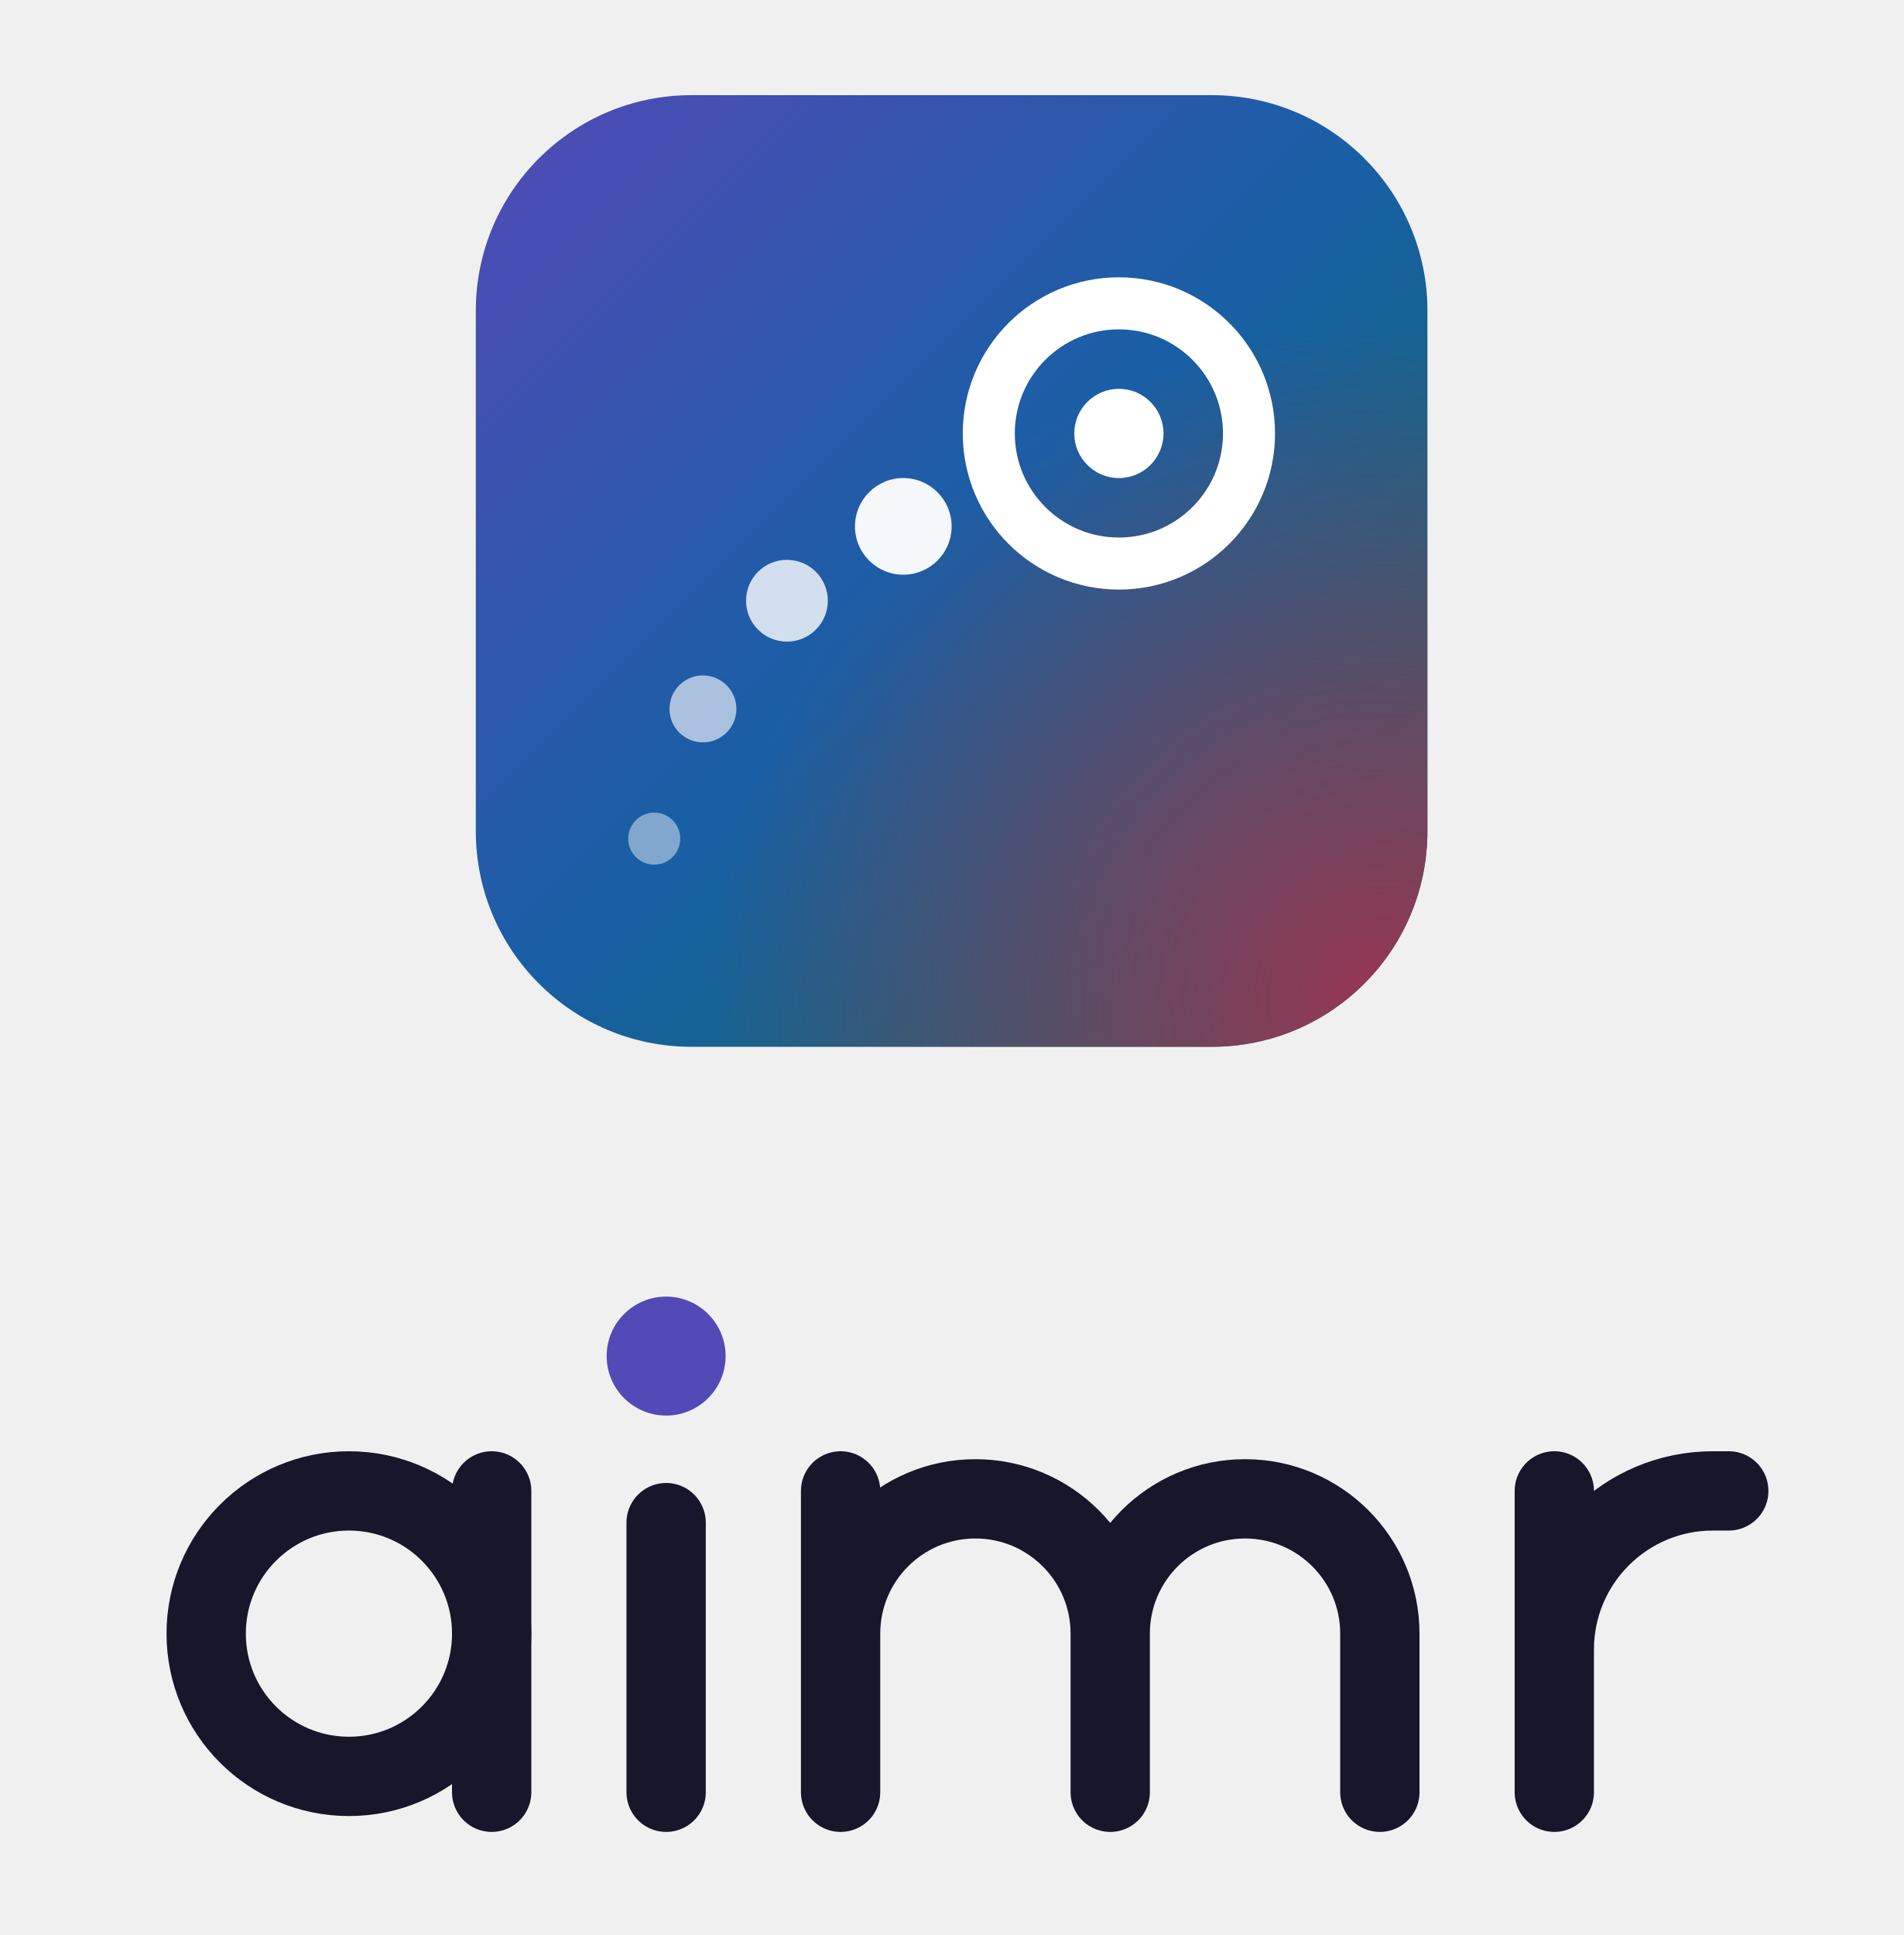
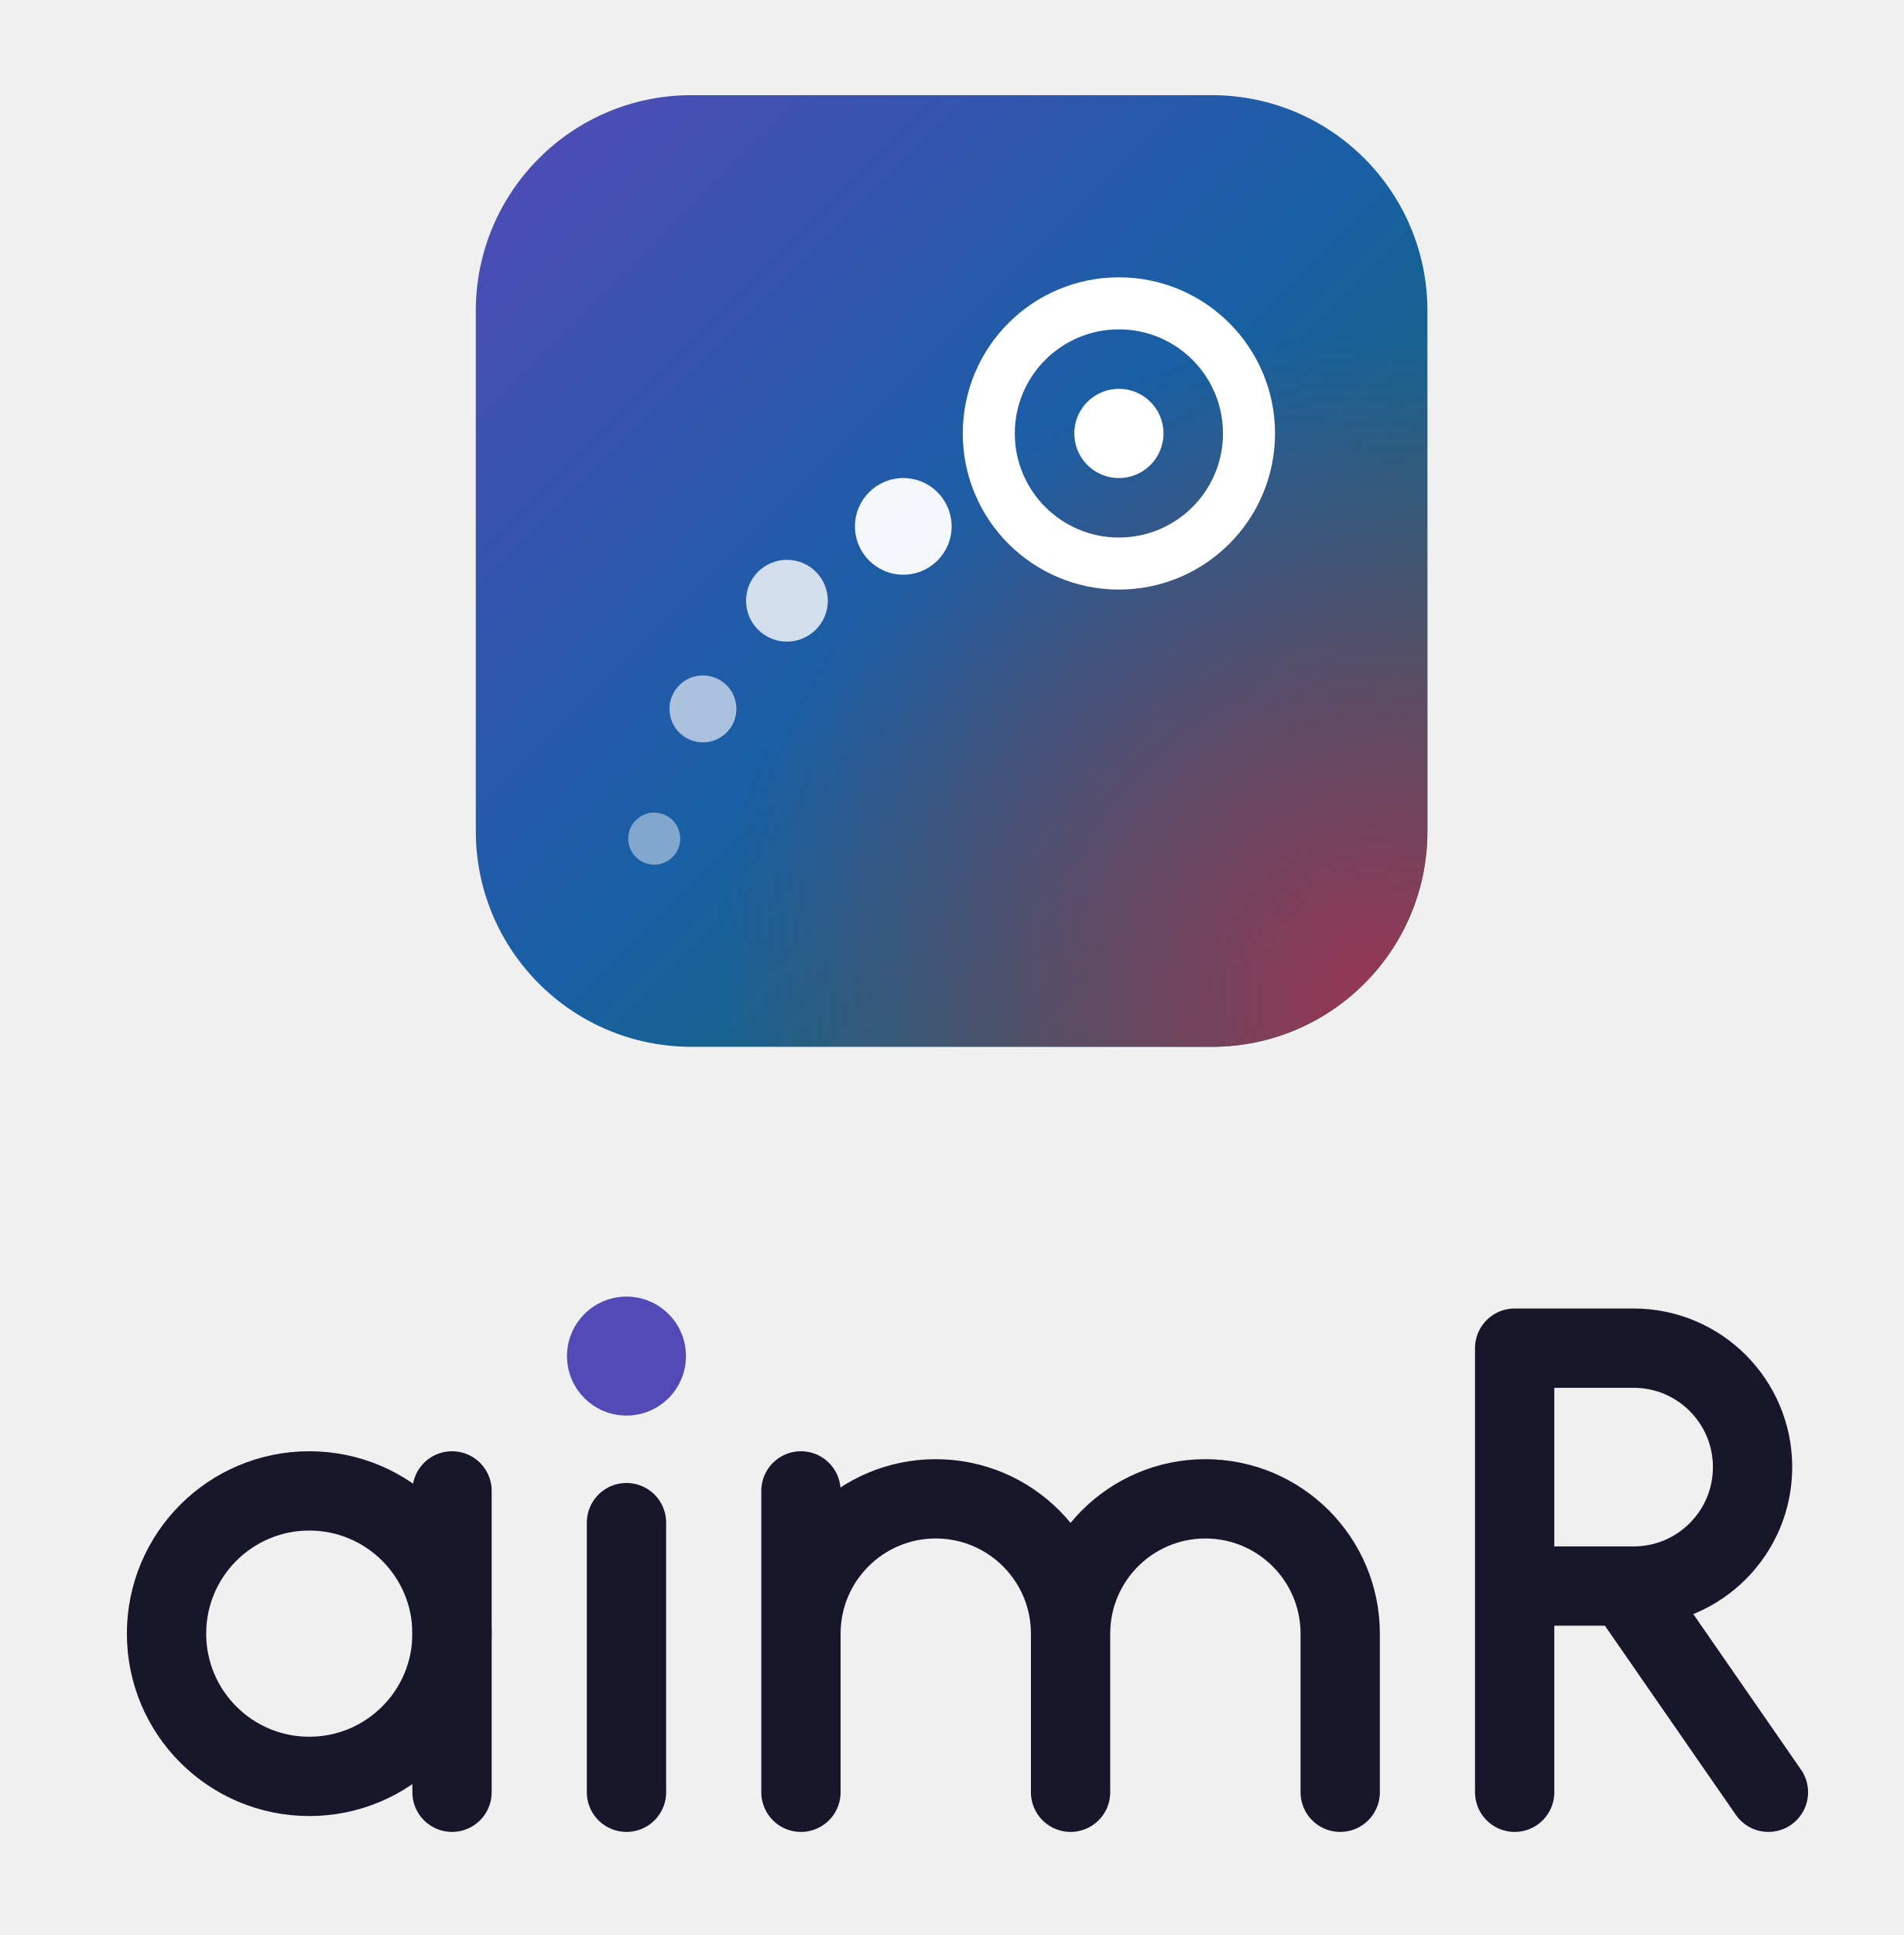
<svg xmlns="http://www.w3.org/2000/svg" viewBox="0 0 240 244" role="img" aria-labelledby="t">
  <g transform="translate(60 12) scale(.234375)">
    <defs>
      <linearGradient id="vlightg" x1="0" y1="0" x2="1" y2="1">
        <stop offset="0" stop-color="#534AB7" />
        <stop offset=".5" stop-color="#185FA5" />
        <stop offset="1" stop-color="#0F6E56" />
      </linearGradient>
      <radialGradient id="vlightr" cx=".95" cy=".95" r=".7">
        <stop offset="0" stop-color="#993556" />
        <stop offset="1" stop-color="#993556" stop-opacity="0" />
      </radialGradient>
    </defs>
    <rect width="512" height="512" rx="116" fill="url(#vlightg)" />
    <rect width="512" height="512" rx="116" fill="url(#vlightr)" />
    <g transform="translate(-28 -14)">
      <circle cx="124.0" cy="414.0" r="14" fill="#fff" fill-opacity="0.45" />
      <circle cx="150.2" cy="344.2" r="18" fill="#fff" fill-opacity="0.62" />
      <circle cx="195.4" cy="286.0" r="22" fill="#fff" fill-opacity="0.8" />
      <circle cx="258.0" cy="246.0" r="26" fill="#fff" fill-opacity="0.95" />
      <circle cx="374" cy="196" r="70" fill="none" stroke="#fff" stroke-width="28" />
      <circle cx="374" cy="196" r="24" fill="#fff" />
    </g>
  </g>
-   <g transform="translate(22 166)">
+   <g transform="translate(17 166)">
    <g fill="none" stroke="#17162B" stroke-width="10" stroke-linecap="round">
      <circle cx="22" cy="40" r="18" />
      <path d="M40 22 V60" />
      <path d="M62 26 V60" />
      <path d="M84 22 V60 M84 40 a17 17 0 0 1 34 0 V60 M118 40 a17 17 0 0 1 34 0 V60" />
-       <path d="M174 22 V60 M174 42 a20 20 0 0 1 20 -20 h2" />
+       <path d="M174 4 V60 M174 4 H189 a15 15 0 0 1 0 30 H174 M188 34 L206 60" stroke-linejoin="round" />
    </g>
    <circle cx="62" cy="5" r="7.5" fill="#534AB7" />
  </g>
</svg>
